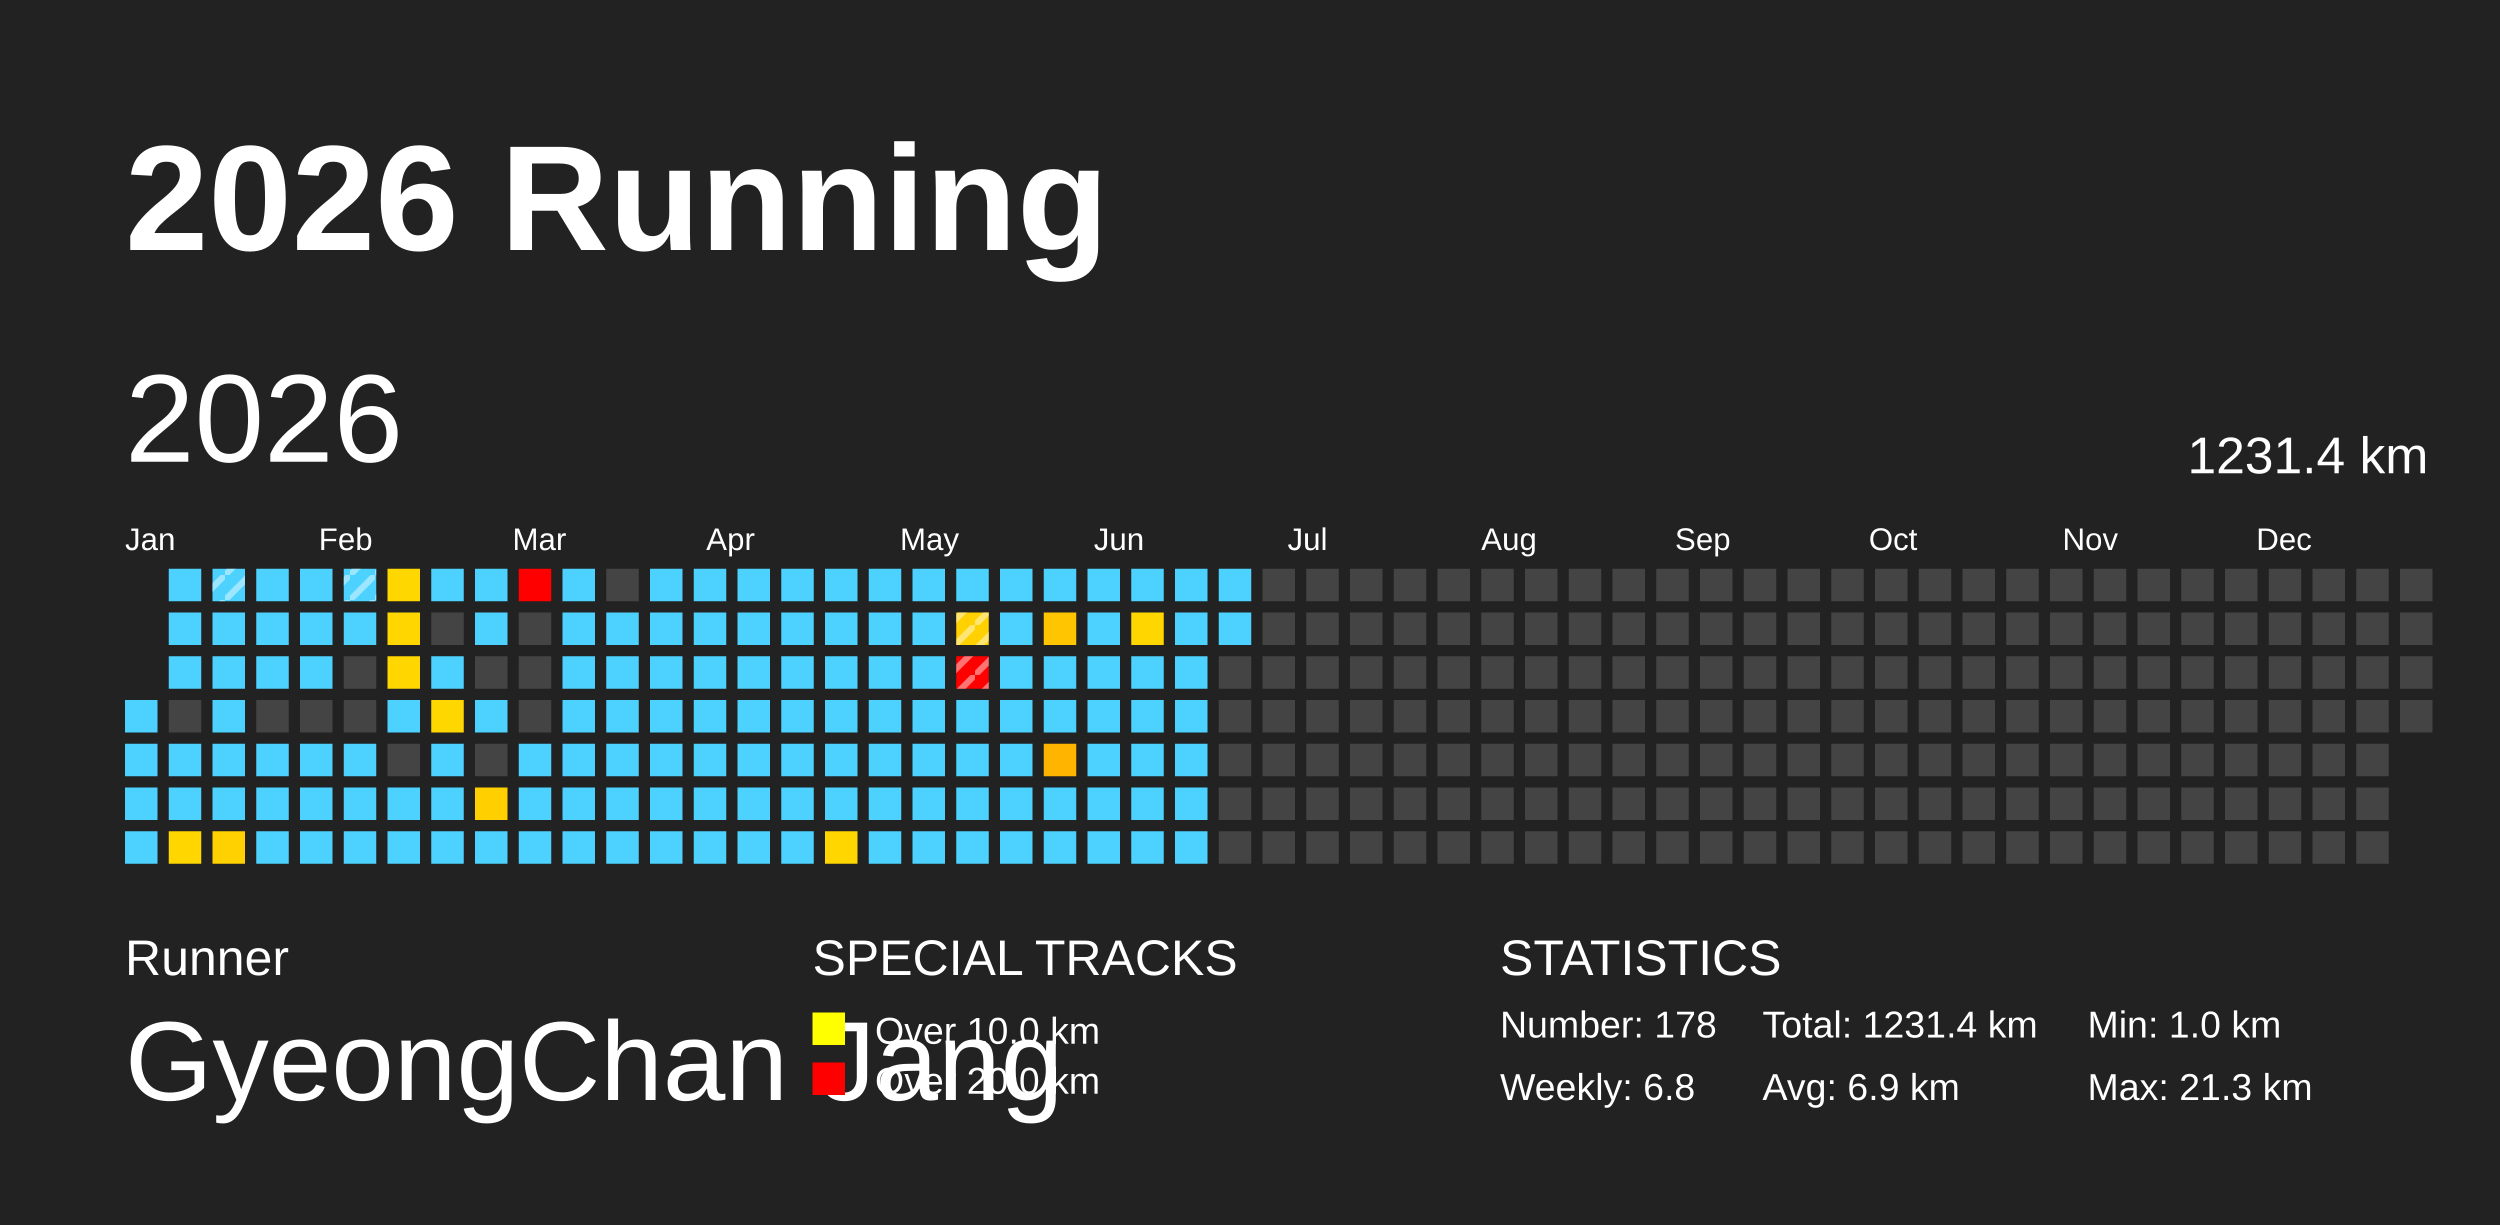
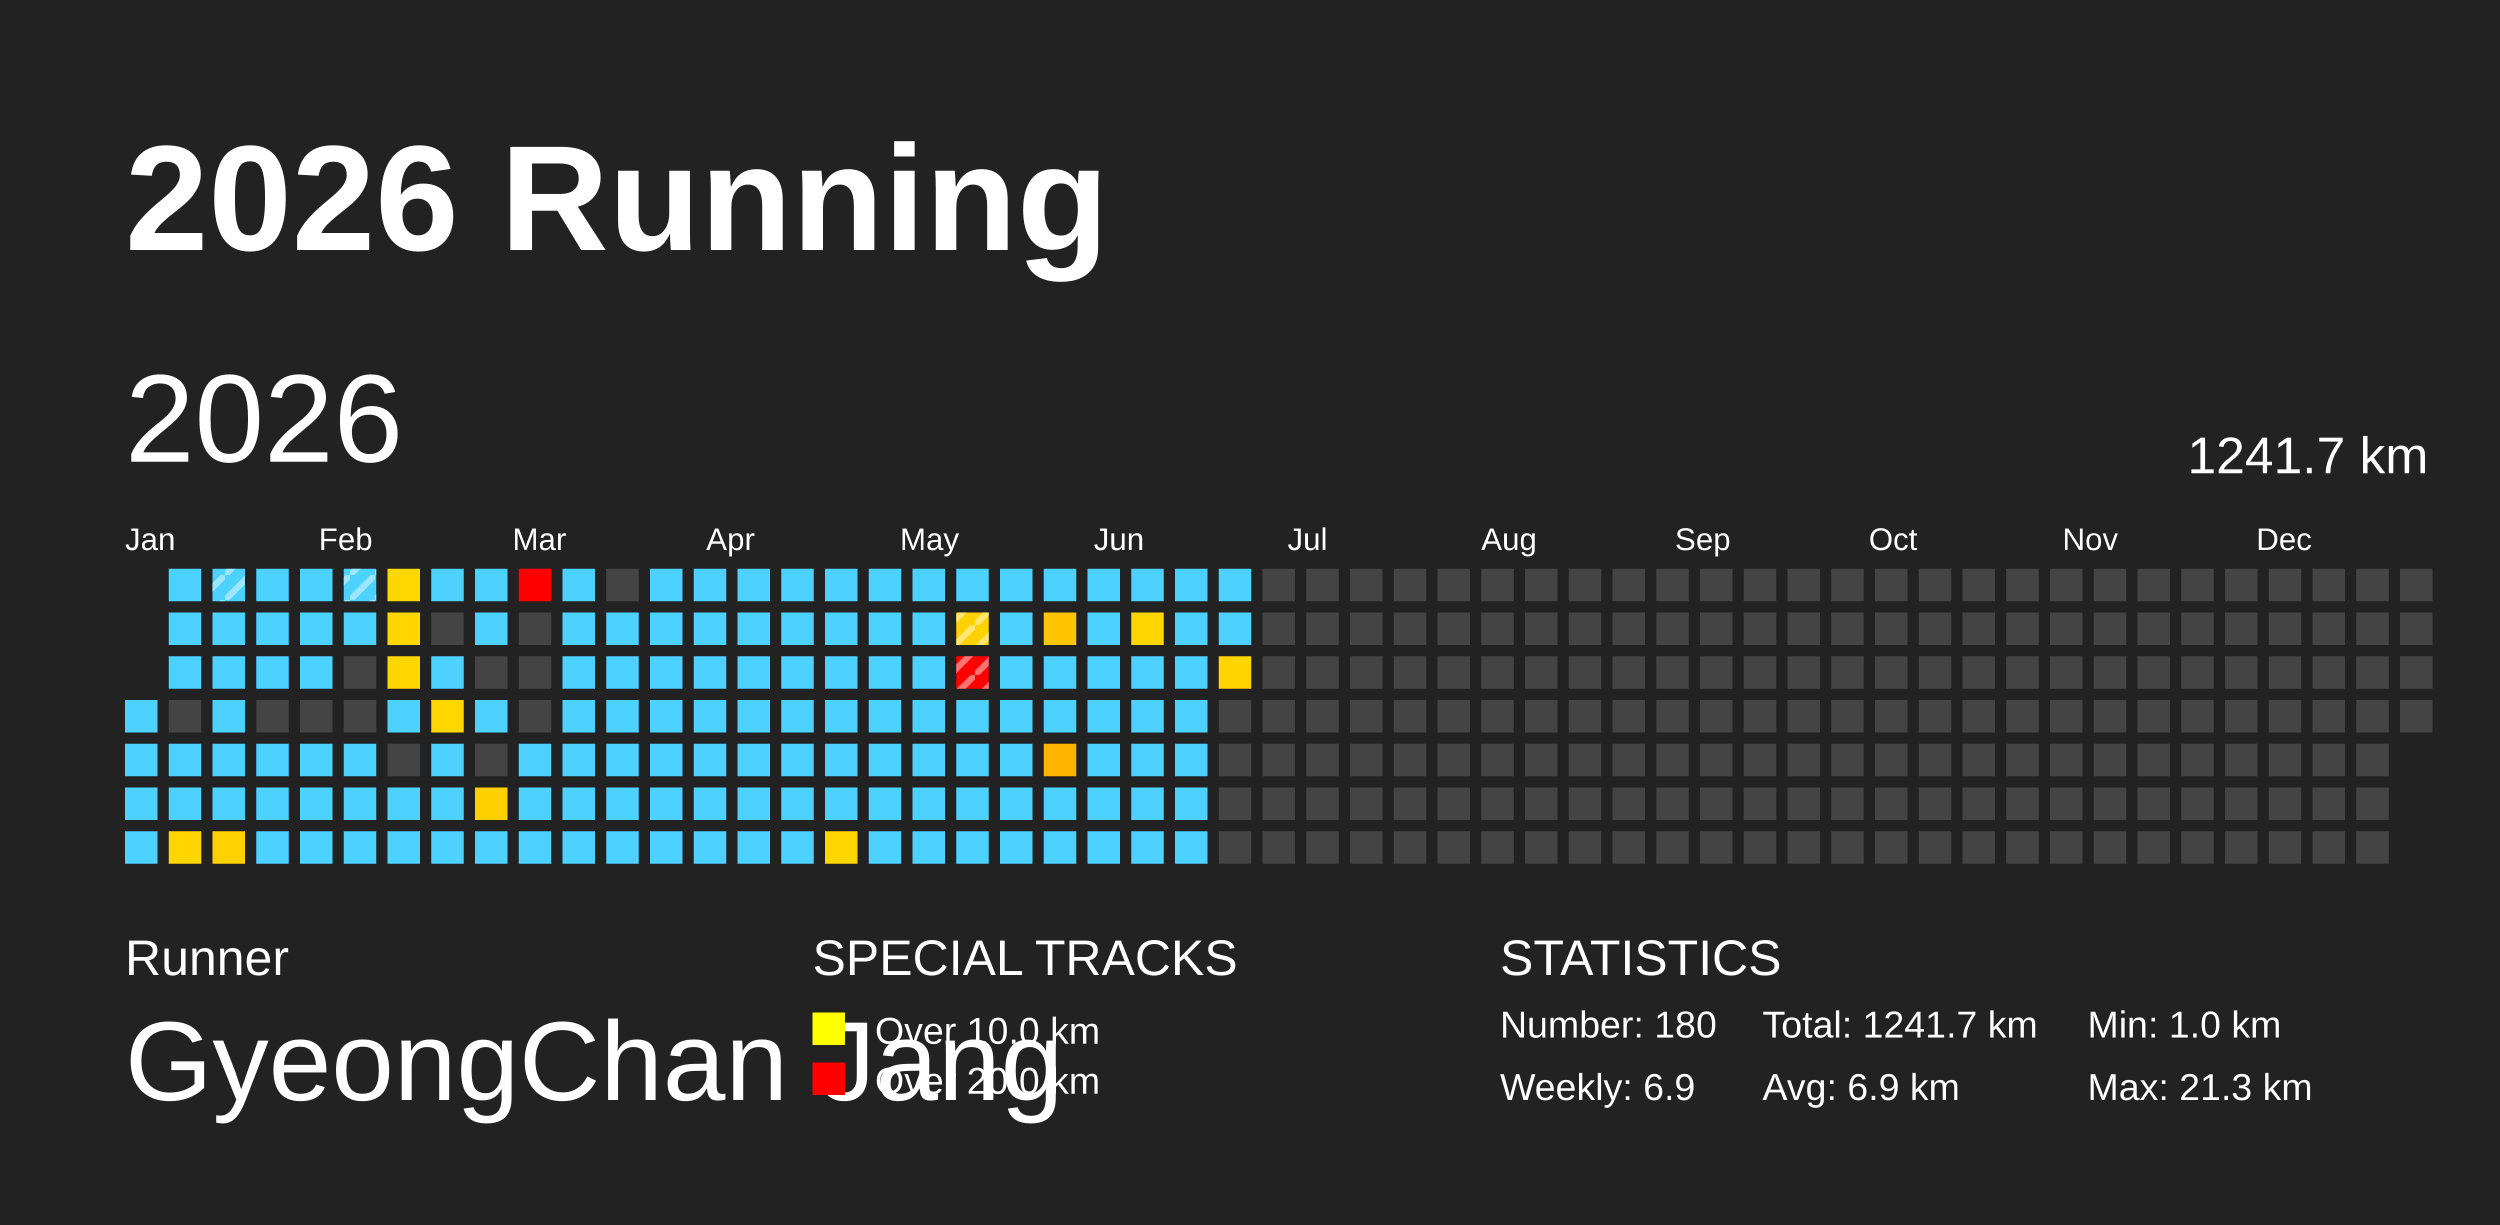
<svg xmlns="http://www.w3.org/2000/svg" baseProfile="full" height="98mm" version="1.1" viewBox="0,0,200,98" width="200mm">
  <defs>
    <pattern height="2" id="indoor-stripe" patternUnits="userSpaceOnUse" width="2">
      <line stroke="white" stroke-opacity="0.45" stroke-width="0.5" x1="0" x2="2" y1="2" y2="0" />
    </pattern>
  </defs>
  <rect fill="#222222" height="98" width="200" x="0" y="0" />
  <text fill="#FFFFFF" style="font-size:12px; font-family:Arial; font-weight:bold;" x="10" y="20">2026 Running</text>
  <text fill="#FFFFFF" style="font-size:4px; font-family:Arial" x="10" y="78">Runner</text>
  <text fill="#FFFFFF" style="font-size:9px; font-family:Arial" x="10" y="88">GyeongChan Jang</text>
  <text fill="#FFFFFF" style="font-size:4px; font-family:Arial" x="65" y="78">SPECIAL TRACKS</text>
  <rect fill="yellow" height="2.6" width="2.6" x="65" y="81" />
  <text fill="#FFFFFF" style="font-size:3px; font-family:Arial" x="70" y="83.5">Over 10.0 km</text>
  <rect fill="red" height="2.6" width="2.6" x="65" y="85" />
  <text fill="#FFFFFF" style="font-size:3px; font-family:Arial" x="70" y="87.5">Over 20.0 km</text>
  <text fill="#FFFFFF" style="font-size:4px; font-family:Arial" x="120" y="78">STATISTICS</text>
-   <text fill="#FFFFFF" style="font-size:3px; font-family:Arial" x="120" y="83">Number: 178</text>
-   <text fill="#FFFFFF" style="font-size:3px; font-family:Arial" x="120" y="88">Weekly: 6.8</text>
-   <text fill="#FFFFFF" style="font-size:3px; font-family:Arial" x="141" y="83">Total: 1231.4 km</text>
+   <text fill="#FFFFFF" style="font-size:3px; font-family:Arial" x="120" y="83">Number: 180</text>
+   <text fill="#FFFFFF" style="font-size:3px; font-family:Arial" x="120" y="88">Weekly: 6.9</text>
+   <text fill="#FFFFFF" style="font-size:3px; font-family:Arial" x="141" y="83">Total: 1241.7 km</text>
  <text fill="#FFFFFF" style="font-size:3px; font-family:Arial" x="141" y="88">Avg: 6.9 km</text>
  <text fill="#FFFFFF" style="font-size:3px; font-family:Arial" x="167" y="83">Min: 1.0 km</text>
  <text fill="#FFFFFF" style="font-size:3px; font-family:Arial" x="167" y="88">Max: 21.3 km</text>
  <text dominant-baseline="hanging" fill="#FFFFFF" style="font-size:10.0px; font-family:Arial;" x="10" y="30">2026</text>
-   <text dominant-baseline="hanging" fill="#FFFFFF" style="font-size:4.125px; font-family:Arial;" x="175" y="35">1231.4 km</text>
+   <text dominant-baseline="hanging" fill="#FFFFFF" style="font-size:4.125px; font-family:Arial;" x="175" y="35">1241.7 km</text>
  <text fill="#FFFFFF" style="font-size:2.5px; font-family:Arial" x="10.0" y="44">Jan</text>
  <text fill="#FFFFFF" style="font-size:2.5px; font-family:Arial" x="25.5" y="44">Feb</text>
  <text fill="#FFFFFF" style="font-size:2.5px; font-family:Arial" x="41.0" y="44">Mar</text>
  <text fill="#FFFFFF" style="font-size:2.5px; font-family:Arial" x="56.5" y="44">Apr</text>
  <text fill="#FFFFFF" style="font-size:2.5px; font-family:Arial" x="72.0" y="44">May</text>
  <text fill="#FFFFFF" style="font-size:2.5px; font-family:Arial" x="87.5" y="44">Jun</text>
  <text fill="#FFFFFF" style="font-size:2.5px; font-family:Arial" x="103.0" y="44">Jul</text>
  <text fill="#FFFFFF" style="font-size:2.5px; font-family:Arial" x="118.5" y="44">Aug</text>
  <text fill="#FFFFFF" style="font-size:2.5px; font-family:Arial" x="134.0" y="44">Sep</text>
  <text fill="#FFFFFF" style="font-size:2.5px; font-family:Arial" x="149.5" y="44">Oct</text>
  <text fill="#FFFFFF" style="font-size:2.5px; font-family:Arial" x="165.0" y="44">Nov</text>
  <text fill="#FFFFFF" style="font-size:2.5px; font-family:Arial" x="180.5" y="44">Dec</text>
  <rect fill="#4dd2ff" height="2.6" width="2.6" x="10.0" y="56.0" />
  <rect fill="#4dd2ff" height="2.6" width="2.6" x="10.0" y="59.5" />
  <rect fill="#4dd2ff" height="2.6" width="2.6" x="10.0" y="63.0" />
  <rect fill="#4dd2ff" height="2.6" width="2.6" x="10.0" y="66.5" />
  <rect fill="#4dd2ff" height="2.6" width="2.6" x="13.5" y="45.5" />
  <rect fill="#4dd2ff" height="2.6" width="2.6" x="13.5" y="49.0" />
  <rect fill="#4dd2ff" height="2.6" width="2.6" x="13.5" y="52.5" />
  <rect fill="#444444" height="2.6" width="2.6" x="13.5" y="56.0" />
  <rect fill="#4dd2ff" height="2.6" width="2.6" x="13.5" y="59.5" />
  <rect fill="#4dd2ff" height="2.6" width="2.6" x="13.5" y="63.0" />
  <rect fill="#ffd600" height="2.6" width="2.6" x="13.5" y="66.5" />
  <rect fill="#4dd2ff" height="2.6" width="2.6" x="17.0" y="45.5" />
  <rect fill="url(#indoor-stripe)" height="2.6" style="pointer-events: none;" width="2.6" x="17.0" y="45.5" />
  <rect fill="#4dd2ff" height="2.6" width="2.6" x="17.0" y="49.0" />
  <rect fill="#4dd2ff" height="2.6" width="2.6" x="17.0" y="52.5" />
  <rect fill="#4dd2ff" height="2.6" width="2.6" x="17.0" y="56.0" />
  <rect fill="#4dd2ff" height="2.6" width="2.6" x="17.0" y="59.5" />
  <rect fill="#4dd2ff" height="2.6" width="2.6" x="17.0" y="63.0" />
  <rect fill="#ffd100" height="2.6" width="2.6" x="17.0" y="66.5" />
  <rect fill="#4dd2ff" height="2.6" width="2.6" x="20.5" y="45.5" />
  <rect fill="#4dd2ff" height="2.6" width="2.6" x="20.5" y="49.0" />
  <rect fill="#4dd2ff" height="2.6" width="2.6" x="20.5" y="52.5" />
  <rect fill="#444444" height="2.6" width="2.6" x="20.5" y="56.0" />
  <rect fill="#4dd2ff" height="2.6" width="2.6" x="20.5" y="59.5" />
  <rect fill="#4dd2ff" height="2.6" width="2.6" x="20.5" y="63.0" />
  <rect fill="#4dd2ff" height="2.6" width="2.6" x="20.5" y="66.5" />
  <rect fill="#4dd2ff" height="2.6" width="2.6" x="24.0" y="45.5" />
  <rect fill="#4dd2ff" height="2.6" width="2.6" x="24.0" y="49.0" />
  <rect fill="#4dd2ff" height="2.6" width="2.6" x="24.0" y="52.5" />
  <rect fill="#444444" height="2.6" width="2.6" x="24.0" y="56.0" />
  <rect fill="#4dd2ff" height="2.6" width="2.6" x="24.0" y="59.5" />
  <rect fill="#4dd2ff" height="2.6" width="2.6" x="24.0" y="63.0" />
  <rect fill="#4dd2ff" height="2.6" width="2.6" x="24.0" y="66.5" />
  <rect fill="#4dd2ff" height="2.6" width="2.6" x="27.5" y="45.5" />
  <rect fill="url(#indoor-stripe)" height="2.6" style="pointer-events: none;" width="2.6" x="27.5" y="45.5" />
  <rect fill="#4dd2ff" height="2.6" width="2.6" x="27.5" y="49.0" />
  <rect fill="#444444" height="2.6" width="2.6" x="27.5" y="52.5" />
  <rect fill="#444444" height="2.6" width="2.6" x="27.5" y="56.0" />
  <rect fill="#4dd2ff" height="2.6" width="2.6" x="27.5" y="59.5" />
  <rect fill="#4dd2ff" height="2.6" width="2.6" x="27.5" y="63.0" />
  <rect fill="#4dd2ff" height="2.6" width="2.6" x="27.5" y="66.5" />
  <rect fill="#ffd700" height="2.6" width="2.6" x="31.0" y="45.5" />
  <rect fill="#ffd600" height="2.6" width="2.6" x="31.0" y="49.0" />
  <rect fill="#ffd600" height="2.6" width="2.6" x="31.0" y="52.5" />
  <rect fill="#4dd2ff" height="2.6" width="2.6" x="31.0" y="56.0" />
  <rect fill="#444444" height="2.6" width="2.6" x="31.0" y="59.5" />
  <rect fill="#4dd2ff" height="2.6" width="2.6" x="31.0" y="63.0" />
  <rect fill="#4dd2ff" height="2.6" width="2.6" x="31.0" y="66.5" />
  <rect fill="#4dd2ff" height="2.6" width="2.6" x="34.5" y="45.5" />
  <rect fill="#444444" height="2.6" width="2.6" x="34.5" y="49.0" />
  <rect fill="#4dd2ff" height="2.6" width="2.6" x="34.5" y="52.5" />
  <rect fill="#ffd700" height="2.6" width="2.6" x="34.5" y="56.0" />
  <rect fill="#4dd2ff" height="2.6" width="2.6" x="34.5" y="59.5" />
  <rect fill="#4dd2ff" height="2.6" width="2.6" x="34.5" y="63.0" />
  <rect fill="#4dd2ff" height="2.6" width="2.6" x="34.5" y="66.5" />
  <rect fill="#4dd2ff" height="2.6" width="2.6" x="38.0" y="45.5" />
  <rect fill="#4dd2ff" height="2.6" width="2.6" x="38.0" y="49.0" />
  <rect fill="#444444" height="2.6" width="2.6" x="38.0" y="52.5" />
  <rect fill="#4dd2ff" height="2.6" width="2.6" x="38.0" y="56.0" />
  <rect fill="#444444" height="2.6" width="2.6" x="38.0" y="59.5" />
  <rect fill="#ffcf00" height="2.6" width="2.6" x="38.0" y="63.0" />
  <rect fill="#4dd2ff" height="2.6" width="2.6" x="38.0" y="66.5" />
  <rect fill="red" height="2.6" width="2.6" x="41.5" y="45.5" />
  <rect fill="#444444" height="2.6" width="2.6" x="41.5" y="49.0" />
  <rect fill="#444444" height="2.6" width="2.6" x="41.5" y="52.5" />
  <rect fill="#444444" height="2.6" width="2.6" x="41.5" y="56.0" />
  <rect fill="#4dd2ff" height="2.6" width="2.6" x="41.5" y="59.5" />
  <rect fill="#4dd2ff" height="2.6" width="2.6" x="41.5" y="63.0" />
  <rect fill="#4dd2ff" height="2.6" width="2.6" x="41.5" y="66.5" />
  <rect fill="#4dd2ff" height="2.6" width="2.6" x="45.0" y="45.5" />
  <rect fill="#4dd2ff" height="2.6" width="2.6" x="45.0" y="49.0" />
  <rect fill="#4dd2ff" height="2.6" width="2.6" x="45.0" y="52.5" />
  <rect fill="#4dd2ff" height="2.6" width="2.6" x="45.0" y="56.0" />
  <rect fill="#4dd2ff" height="2.6" width="2.6" x="45.0" y="59.5" />
  <rect fill="#4dd2ff" height="2.6" width="2.6" x="45.0" y="63.0" />
  <rect fill="#4dd2ff" height="2.6" width="2.6" x="45.0" y="66.5" />
  <rect fill="#444444" height="2.6" width="2.6" x="48.5" y="45.5" />
  <rect fill="#4dd2ff" height="2.6" width="2.6" x="48.5" y="49.0" />
  <rect fill="#4dd2ff" height="2.6" width="2.6" x="48.5" y="52.5" />
  <rect fill="#4dd2ff" height="2.6" width="2.6" x="48.5" y="56.0" />
  <rect fill="#4dd2ff" height="2.6" width="2.6" x="48.5" y="59.5" />
  <rect fill="#4dd2ff" height="2.6" width="2.6" x="48.5" y="63.0" />
  <rect fill="#4dd2ff" height="2.6" width="2.6" x="48.5" y="66.5" />
  <rect fill="#4dd2ff" height="2.6" width="2.6" x="52.0" y="45.5" />
  <rect fill="#4dd2ff" height="2.6" width="2.6" x="52.0" y="49.0" />
  <rect fill="#4dd2ff" height="2.6" width="2.6" x="52.0" y="52.5" />
  <rect fill="#4dd2ff" height="2.6" width="2.6" x="52.0" y="56.0" />
  <rect fill="#4dd2ff" height="2.6" width="2.6" x="52.0" y="59.5" />
  <rect fill="#4dd2ff" height="2.6" width="2.6" x="52.0" y="63.0" />
  <rect fill="#4dd2ff" height="2.6" width="2.6" x="52.0" y="66.5" />
  <rect fill="#4dd2ff" height="2.6" width="2.6" x="55.5" y="45.5" />
  <rect fill="#4dd2ff" height="2.6" width="2.6" x="55.5" y="49.0" />
  <rect fill="#4dd2ff" height="2.6" width="2.6" x="55.5" y="52.5" />
  <rect fill="#4dd2ff" height="2.6" width="2.6" x="55.5" y="56.0" />
  <rect fill="#4dd2ff" height="2.6" width="2.6" x="55.5" y="59.5" />
  <rect fill="#4dd2ff" height="2.6" width="2.6" x="55.5" y="63.0" />
  <rect fill="#4dd2ff" height="2.6" width="2.6" x="55.5" y="66.5" />
  <rect fill="#4dd2ff" height="2.6" width="2.6" x="59.0" y="45.5" />
  <rect fill="#4dd2ff" height="2.6" width="2.6" x="59.0" y="49.0" />
  <rect fill="#4dd2ff" height="2.6" width="2.6" x="59.0" y="52.5" />
  <rect fill="#4dd2ff" height="2.6" width="2.6" x="59.0" y="56.0" />
  <rect fill="#4dd2ff" height="2.6" width="2.6" x="59.0" y="59.5" />
  <rect fill="#4dd2ff" height="2.6" width="2.6" x="59.0" y="63.0" />
  <rect fill="#4dd2ff" height="2.6" width="2.6" x="59.0" y="66.5" />
  <rect fill="#4dd2ff" height="2.6" width="2.6" x="62.5" y="45.5" />
  <rect fill="#4dd2ff" height="2.6" width="2.6" x="62.5" y="49.0" />
  <rect fill="#4dd2ff" height="2.6" width="2.6" x="62.5" y="52.5" />
  <rect fill="#4dd2ff" height="2.6" width="2.6" x="62.5" y="56.0" />
  <rect fill="#4dd2ff" height="2.6" width="2.6" x="62.5" y="59.5" />
  <rect fill="#4dd2ff" height="2.6" width="2.6" x="62.5" y="63.0" />
  <rect fill="#4dd2ff" height="2.6" width="2.6" x="62.5" y="66.5" />
  <rect fill="#4dd2ff" height="2.6" width="2.6" x="66.0" y="45.5" />
  <rect fill="#4dd2ff" height="2.6" width="2.6" x="66.0" y="49.0" />
  <rect fill="#4dd2ff" height="2.6" width="2.6" x="66.0" y="52.5" />
  <rect fill="#4dd2ff" height="2.6" width="2.6" x="66.0" y="56.0" />
  <rect fill="#4dd2ff" height="2.6" width="2.6" x="66.0" y="59.5" />
  <rect fill="#4dd2ff" height="2.6" width="2.6" x="66.0" y="63.0" />
  <rect fill="#ffd600" height="2.6" width="2.6" x="66.0" y="66.5" />
  <rect fill="#4dd2ff" height="2.6" width="2.6" x="69.5" y="45.5" />
  <rect fill="#4dd2ff" height="2.6" width="2.6" x="69.5" y="49.0" />
  <rect fill="#4dd2ff" height="2.6" width="2.6" x="69.5" y="52.5" />
  <rect fill="#4dd2ff" height="2.6" width="2.6" x="69.5" y="56.0" />
  <rect fill="#4dd2ff" height="2.6" width="2.6" x="69.5" y="59.5" />
  <rect fill="#4dd2ff" height="2.6" width="2.6" x="69.5" y="63.0" />
  <rect fill="#4dd2ff" height="2.6" width="2.6" x="69.5" y="66.5" />
  <rect fill="#4dd2ff" height="2.6" width="2.6" x="73.0" y="45.5" />
  <rect fill="#4dd2ff" height="2.6" width="2.6" x="73.0" y="49.0" />
  <rect fill="#4dd2ff" height="2.6" width="2.6" x="73.0" y="52.5" />
  <rect fill="#4dd2ff" height="2.6" width="2.6" x="73.0" y="56.0" />
  <rect fill="#4dd2ff" height="2.6" width="2.6" x="73.0" y="59.5" />
  <rect fill="#4dd2ff" height="2.6" width="2.6" x="73.0" y="63.0" />
  <rect fill="#4dd2ff" height="2.6" width="2.6" x="73.0" y="66.5" />
  <rect fill="#4dd2ff" height="2.6" width="2.6" x="76.5" y="45.5" />
  <rect fill="#ffd100" height="2.6" width="2.6" x="76.5" y="49.0" />
  <rect fill="url(#indoor-stripe)" height="2.6" style="pointer-events: none;" width="2.6" x="76.5" y="49.0" />
  <rect fill="red" height="2.6" width="2.6" x="76.5" y="52.5" />
  <rect fill="url(#indoor-stripe)" height="2.6" style="pointer-events: none;" width="2.6" x="76.5" y="52.5" />
  <rect fill="#4dd2ff" height="2.6" width="2.6" x="76.5" y="56.0" />
  <rect fill="#4dd2ff" height="2.6" width="2.6" x="76.5" y="59.5" />
  <rect fill="#4dd2ff" height="2.6" width="2.6" x="76.5" y="63.0" />
  <rect fill="#4dd2ff" height="2.6" width="2.6" x="76.5" y="66.5" />
  <rect fill="#4dd2ff" height="2.6" width="2.6" x="80.0" y="45.5" />
  <rect fill="#4dd2ff" height="2.6" width="2.6" x="80.0" y="49.0" />
  <rect fill="#4dd2ff" height="2.6" width="2.6" x="80.0" y="52.5" />
  <rect fill="#4dd2ff" height="2.6" width="2.6" x="80.0" y="56.0" />
  <rect fill="#4dd2ff" height="2.6" width="2.6" x="80.0" y="59.5" />
  <rect fill="#4dd2ff" height="2.6" width="2.6" x="80.0" y="63.0" />
  <rect fill="#4dd2ff" height="2.6" width="2.6" x="80.0" y="66.5" />
  <rect fill="#4dd2ff" height="2.6" width="2.6" x="83.5" y="45.5" />
  <rect fill="#ffc500" height="2.6" width="2.6" x="83.5" y="49.0" />
  <rect fill="#4dd2ff" height="2.6" width="2.6" x="83.5" y="52.5" />
  <rect fill="#4dd2ff" height="2.6" width="2.6" x="83.5" y="56.0" />
  <rect fill="#ffb500" height="2.6" width="2.6" x="83.5" y="59.5" />
  <rect fill="#4dd2ff" height="2.6" width="2.6" x="83.5" y="63.0" />
  <rect fill="#4dd2ff" height="2.6" width="2.6" x="83.5" y="66.5" />
  <rect fill="#4dd2ff" height="2.6" width="2.6" x="87.0" y="45.5" />
  <rect fill="#4dd2ff" height="2.6" width="2.6" x="87.0" y="49.0" />
  <rect fill="#4dd2ff" height="2.6" width="2.6" x="87.0" y="52.5" />
  <rect fill="#4dd2ff" height="2.6" width="2.6" x="87.0" y="56.0" />
  <rect fill="#4dd2ff" height="2.6" width="2.6" x="87.0" y="59.5" />
  <rect fill="#4dd2ff" height="2.6" width="2.6" x="87.0" y="63.0" />
  <rect fill="#4dd2ff" height="2.6" width="2.6" x="87.0" y="66.5" />
  <rect fill="#4dd2ff" height="2.6" width="2.6" x="90.5" y="45.5" />
  <rect fill="#ffd600" height="2.6" width="2.6" x="90.5" y="49.0" />
  <rect fill="#4dd2ff" height="2.6" width="2.6" x="90.5" y="52.5" />
  <rect fill="#4dd2ff" height="2.6" width="2.6" x="90.5" y="56.0" />
  <rect fill="#4dd2ff" height="2.6" width="2.6" x="90.5" y="59.5" />
  <rect fill="#4dd2ff" height="2.6" width="2.6" x="90.5" y="63.0" />
  <rect fill="#4dd2ff" height="2.6" width="2.6" x="90.5" y="66.5" />
  <rect fill="#4dd2ff" height="2.6" width="2.6" x="94.0" y="45.5" />
  <rect fill="#4dd2ff" height="2.6" width="2.6" x="94.0" y="49.0" />
  <rect fill="#4dd2ff" height="2.6" width="2.6" x="94.0" y="52.5" />
  <rect fill="#4dd2ff" height="2.6" width="2.6" x="94.0" y="56.0" />
  <rect fill="#4dd2ff" height="2.6" width="2.6" x="94.0" y="59.5" />
  <rect fill="#4dd2ff" height="2.6" width="2.6" x="94.0" y="63.0" />
  <rect fill="#4dd2ff" height="2.6" width="2.6" x="94.0" y="66.5" />
  <rect fill="#4dd2ff" height="2.6" width="2.6" x="97.5" y="45.5" />
  <rect fill="#4dd2ff" height="2.6" width="2.6" x="97.5" y="49.0" />
-   <rect fill="#444444" height="2.6" width="2.6" x="97.5" y="52.5" />
+   <rect fill="#ffd500" height="2.6" width="2.6" x="97.5" y="52.5" />
  <rect fill="#444444" height="2.6" width="2.6" x="97.5" y="56.0" />
  <rect fill="#444444" height="2.6" width="2.6" x="97.5" y="59.5" />
  <rect fill="#444444" height="2.6" width="2.6" x="97.5" y="63.0" />
  <rect fill="#444444" height="2.6" width="2.6" x="97.5" y="66.5" />
  <rect fill="#444444" height="2.6" width="2.6" x="101.0" y="45.5" />
  <rect fill="#444444" height="2.6" width="2.6" x="101.0" y="49.0" />
  <rect fill="#444444" height="2.6" width="2.6" x="101.0" y="52.5" />
  <rect fill="#444444" height="2.6" width="2.6" x="101.0" y="56.0" />
  <rect fill="#444444" height="2.6" width="2.6" x="101.0" y="59.5" />
  <rect fill="#444444" height="2.6" width="2.6" x="101.0" y="63.0" />
  <rect fill="#444444" height="2.6" width="2.6" x="101.0" y="66.5" />
  <rect fill="#444444" height="2.6" width="2.6" x="104.5" y="45.5" />
  <rect fill="#444444" height="2.6" width="2.6" x="104.5" y="49.0" />
  <rect fill="#444444" height="2.6" width="2.6" x="104.5" y="52.5" />
  <rect fill="#444444" height="2.6" width="2.6" x="104.5" y="56.0" />
  <rect fill="#444444" height="2.6" width="2.6" x="104.5" y="59.5" />
  <rect fill="#444444" height="2.6" width="2.6" x="104.5" y="63.0" />
  <rect fill="#444444" height="2.6" width="2.6" x="104.5" y="66.5" />
  <rect fill="#444444" height="2.6" width="2.6" x="108.0" y="45.5" />
  <rect fill="#444444" height="2.6" width="2.6" x="108.0" y="49.0" />
  <rect fill="#444444" height="2.6" width="2.6" x="108.0" y="52.5" />
  <rect fill="#444444" height="2.6" width="2.6" x="108.0" y="56.0" />
  <rect fill="#444444" height="2.6" width="2.6" x="108.0" y="59.5" />
  <rect fill="#444444" height="2.6" width="2.6" x="108.0" y="63.0" />
  <rect fill="#444444" height="2.6" width="2.6" x="108.0" y="66.5" />
  <rect fill="#444444" height="2.6" width="2.6" x="111.5" y="45.5" />
  <rect fill="#444444" height="2.6" width="2.6" x="111.5" y="49.0" />
  <rect fill="#444444" height="2.6" width="2.6" x="111.5" y="52.5" />
  <rect fill="#444444" height="2.6" width="2.6" x="111.5" y="56.0" />
  <rect fill="#444444" height="2.6" width="2.6" x="111.5" y="59.5" />
  <rect fill="#444444" height="2.6" width="2.6" x="111.5" y="63.0" />
  <rect fill="#444444" height="2.6" width="2.6" x="111.5" y="66.5" />
  <rect fill="#444444" height="2.6" width="2.6" x="115.0" y="45.5" />
  <rect fill="#444444" height="2.6" width="2.6" x="115.0" y="49.0" />
  <rect fill="#444444" height="2.6" width="2.6" x="115.0" y="52.5" />
  <rect fill="#444444" height="2.6" width="2.6" x="115.0" y="56.0" />
  <rect fill="#444444" height="2.6" width="2.6" x="115.0" y="59.5" />
  <rect fill="#444444" height="2.6" width="2.6" x="115.0" y="63.0" />
  <rect fill="#444444" height="2.6" width="2.6" x="115.0" y="66.5" />
  <rect fill="#444444" height="2.6" width="2.6" x="118.5" y="45.5" />
  <rect fill="#444444" height="2.6" width="2.6" x="118.5" y="49.0" />
  <rect fill="#444444" height="2.6" width="2.6" x="118.5" y="52.5" />
  <rect fill="#444444" height="2.6" width="2.6" x="118.5" y="56.0" />
  <rect fill="#444444" height="2.6" width="2.6" x="118.5" y="59.5" />
  <rect fill="#444444" height="2.6" width="2.6" x="118.5" y="63.0" />
  <rect fill="#444444" height="2.6" width="2.6" x="118.5" y="66.5" />
  <rect fill="#444444" height="2.6" width="2.6" x="122.0" y="45.5" />
  <rect fill="#444444" height="2.6" width="2.6" x="122.0" y="49.0" />
  <rect fill="#444444" height="2.6" width="2.6" x="122.0" y="52.5" />
  <rect fill="#444444" height="2.6" width="2.6" x="122.0" y="56.0" />
  <rect fill="#444444" height="2.6" width="2.6" x="122.0" y="59.5" />
  <rect fill="#444444" height="2.6" width="2.6" x="122.0" y="63.0" />
  <rect fill="#444444" height="2.6" width="2.6" x="122.0" y="66.5" />
  <rect fill="#444444" height="2.6" width="2.6" x="125.5" y="45.5" />
  <rect fill="#444444" height="2.6" width="2.6" x="125.5" y="49.0" />
  <rect fill="#444444" height="2.6" width="2.6" x="125.5" y="52.5" />
  <rect fill="#444444" height="2.6" width="2.6" x="125.5" y="56.0" />
  <rect fill="#444444" height="2.6" width="2.6" x="125.5" y="59.5" />
  <rect fill="#444444" height="2.6" width="2.6" x="125.5" y="63.0" />
  <rect fill="#444444" height="2.6" width="2.6" x="125.5" y="66.5" />
  <rect fill="#444444" height="2.6" width="2.6" x="129.0" y="45.5" />
  <rect fill="#444444" height="2.6" width="2.6" x="129.0" y="49.0" />
  <rect fill="#444444" height="2.6" width="2.6" x="129.0" y="52.5" />
  <rect fill="#444444" height="2.6" width="2.6" x="129.0" y="56.0" />
  <rect fill="#444444" height="2.6" width="2.6" x="129.0" y="59.5" />
  <rect fill="#444444" height="2.6" width="2.6" x="129.0" y="63.0" />
  <rect fill="#444444" height="2.6" width="2.6" x="129.0" y="66.5" />
  <rect fill="#444444" height="2.6" width="2.6" x="132.5" y="45.5" />
  <rect fill="#444444" height="2.6" width="2.6" x="132.5" y="49.0" />
  <rect fill="#444444" height="2.6" width="2.6" x="132.5" y="52.5" />
  <rect fill="#444444" height="2.6" width="2.6" x="132.5" y="56.0" />
  <rect fill="#444444" height="2.6" width="2.6" x="132.5" y="59.5" />
  <rect fill="#444444" height="2.6" width="2.6" x="132.5" y="63.0" />
  <rect fill="#444444" height="2.6" width="2.6" x="132.5" y="66.5" />
  <rect fill="#444444" height="2.6" width="2.6" x="136.0" y="45.5" />
  <rect fill="#444444" height="2.6" width="2.6" x="136.0" y="49.0" />
  <rect fill="#444444" height="2.6" width="2.6" x="136.0" y="52.5" />
  <rect fill="#444444" height="2.6" width="2.6" x="136.0" y="56.0" />
  <rect fill="#444444" height="2.6" width="2.6" x="136.0" y="59.5" />
  <rect fill="#444444" height="2.6" width="2.6" x="136.0" y="63.0" />
  <rect fill="#444444" height="2.6" width="2.6" x="136.0" y="66.5" />
  <rect fill="#444444" height="2.6" width="2.6" x="139.5" y="45.5" />
  <rect fill="#444444" height="2.6" width="2.6" x="139.5" y="49.0" />
  <rect fill="#444444" height="2.6" width="2.6" x="139.5" y="52.5" />
  <rect fill="#444444" height="2.6" width="2.6" x="139.5" y="56.0" />
  <rect fill="#444444" height="2.6" width="2.6" x="139.5" y="59.5" />
  <rect fill="#444444" height="2.6" width="2.6" x="139.5" y="63.0" />
  <rect fill="#444444" height="2.6" width="2.6" x="139.5" y="66.5" />
  <rect fill="#444444" height="2.6" width="2.6" x="143.0" y="45.5" />
  <rect fill="#444444" height="2.6" width="2.6" x="143.0" y="49.0" />
  <rect fill="#444444" height="2.6" width="2.6" x="143.0" y="52.5" />
  <rect fill="#444444" height="2.6" width="2.6" x="143.0" y="56.0" />
  <rect fill="#444444" height="2.6" width="2.6" x="143.0" y="59.5" />
  <rect fill="#444444" height="2.6" width="2.6" x="143.0" y="63.0" />
  <rect fill="#444444" height="2.6" width="2.6" x="143.0" y="66.5" />
  <rect fill="#444444" height="2.6" width="2.6" x="146.5" y="45.5" />
  <rect fill="#444444" height="2.6" width="2.6" x="146.5" y="49.0" />
  <rect fill="#444444" height="2.6" width="2.6" x="146.5" y="52.5" />
  <rect fill="#444444" height="2.6" width="2.6" x="146.5" y="56.0" />
  <rect fill="#444444" height="2.6" width="2.6" x="146.5" y="59.5" />
  <rect fill="#444444" height="2.6" width="2.6" x="146.5" y="63.0" />
  <rect fill="#444444" height="2.6" width="2.6" x="146.5" y="66.5" />
  <rect fill="#444444" height="2.6" width="2.6" x="150.0" y="45.5" />
  <rect fill="#444444" height="2.6" width="2.6" x="150.0" y="49.0" />
  <rect fill="#444444" height="2.6" width="2.6" x="150.0" y="52.5" />
  <rect fill="#444444" height="2.6" width="2.6" x="150.0" y="56.0" />
  <rect fill="#444444" height="2.6" width="2.6" x="150.0" y="59.5" />
  <rect fill="#444444" height="2.6" width="2.6" x="150.0" y="63.0" />
  <rect fill="#444444" height="2.6" width="2.6" x="150.0" y="66.5" />
  <rect fill="#444444" height="2.6" width="2.6" x="153.5" y="45.5" />
  <rect fill="#444444" height="2.6" width="2.6" x="153.5" y="49.0" />
  <rect fill="#444444" height="2.6" width="2.6" x="153.5" y="52.5" />
  <rect fill="#444444" height="2.6" width="2.6" x="153.5" y="56.0" />
  <rect fill="#444444" height="2.6" width="2.6" x="153.5" y="59.5" />
  <rect fill="#444444" height="2.6" width="2.6" x="153.5" y="63.0" />
  <rect fill="#444444" height="2.6" width="2.6" x="153.5" y="66.5" />
  <rect fill="#444444" height="2.6" width="2.6" x="157.0" y="45.5" />
  <rect fill="#444444" height="2.6" width="2.6" x="157.0" y="49.0" />
  <rect fill="#444444" height="2.6" width="2.6" x="157.0" y="52.5" />
  <rect fill="#444444" height="2.6" width="2.6" x="157.0" y="56.0" />
  <rect fill="#444444" height="2.6" width="2.6" x="157.0" y="59.5" />
  <rect fill="#444444" height="2.6" width="2.6" x="157.0" y="63.0" />
  <rect fill="#444444" height="2.6" width="2.6" x="157.0" y="66.5" />
  <rect fill="#444444" height="2.6" width="2.6" x="160.5" y="45.5" />
  <rect fill="#444444" height="2.6" width="2.6" x="160.5" y="49.0" />
  <rect fill="#444444" height="2.6" width="2.6" x="160.5" y="52.5" />
  <rect fill="#444444" height="2.6" width="2.6" x="160.5" y="56.0" />
  <rect fill="#444444" height="2.6" width="2.6" x="160.5" y="59.5" />
  <rect fill="#444444" height="2.6" width="2.6" x="160.5" y="63.0" />
  <rect fill="#444444" height="2.6" width="2.6" x="160.5" y="66.5" />
  <rect fill="#444444" height="2.6" width="2.6" x="164.0" y="45.5" />
  <rect fill="#444444" height="2.6" width="2.6" x="164.0" y="49.0" />
  <rect fill="#444444" height="2.6" width="2.6" x="164.0" y="52.5" />
  <rect fill="#444444" height="2.6" width="2.6" x="164.0" y="56.0" />
  <rect fill="#444444" height="2.6" width="2.6" x="164.0" y="59.5" />
  <rect fill="#444444" height="2.6" width="2.6" x="164.0" y="63.0" />
  <rect fill="#444444" height="2.6" width="2.6" x="164.0" y="66.5" />
  <rect fill="#444444" height="2.6" width="2.6" x="167.5" y="45.5" />
  <rect fill="#444444" height="2.6" width="2.6" x="167.5" y="49.0" />
  <rect fill="#444444" height="2.6" width="2.6" x="167.5" y="52.5" />
  <rect fill="#444444" height="2.6" width="2.6" x="167.5" y="56.0" />
  <rect fill="#444444" height="2.6" width="2.6" x="167.5" y="59.5" />
  <rect fill="#444444" height="2.6" width="2.6" x="167.5" y="63.0" />
  <rect fill="#444444" height="2.6" width="2.6" x="167.5" y="66.5" />
  <rect fill="#444444" height="2.6" width="2.6" x="171.0" y="45.5" />
  <rect fill="#444444" height="2.6" width="2.6" x="171.0" y="49.0" />
  <rect fill="#444444" height="2.6" width="2.6" x="171.0" y="52.5" />
  <rect fill="#444444" height="2.6" width="2.6" x="171.0" y="56.0" />
  <rect fill="#444444" height="2.6" width="2.6" x="171.0" y="59.5" />
  <rect fill="#444444" height="2.6" width="2.6" x="171.0" y="63.0" />
  <rect fill="#444444" height="2.6" width="2.6" x="171.0" y="66.5" />
  <rect fill="#444444" height="2.6" width="2.6" x="174.5" y="45.5" />
  <rect fill="#444444" height="2.6" width="2.6" x="174.5" y="49.0" />
  <rect fill="#444444" height="2.6" width="2.6" x="174.5" y="52.5" />
  <rect fill="#444444" height="2.6" width="2.6" x="174.5" y="56.0" />
  <rect fill="#444444" height="2.6" width="2.6" x="174.5" y="59.5" />
  <rect fill="#444444" height="2.6" width="2.6" x="174.5" y="63.0" />
  <rect fill="#444444" height="2.6" width="2.6" x="174.5" y="66.5" />
  <rect fill="#444444" height="2.6" width="2.6" x="178.0" y="45.5" />
  <rect fill="#444444" height="2.6" width="2.6" x="178.0" y="49.0" />
  <rect fill="#444444" height="2.6" width="2.6" x="178.0" y="52.5" />
  <rect fill="#444444" height="2.6" width="2.6" x="178.0" y="56.0" />
  <rect fill="#444444" height="2.6" width="2.6" x="178.0" y="59.5" />
  <rect fill="#444444" height="2.6" width="2.6" x="178.0" y="63.0" />
  <rect fill="#444444" height="2.6" width="2.6" x="178.0" y="66.5" />
  <rect fill="#444444" height="2.6" width="2.6" x="181.5" y="45.5" />
  <rect fill="#444444" height="2.6" width="2.6" x="181.5" y="49.0" />
  <rect fill="#444444" height="2.6" width="2.6" x="181.5" y="52.5" />
  <rect fill="#444444" height="2.6" width="2.6" x="181.5" y="56.0" />
  <rect fill="#444444" height="2.6" width="2.6" x="181.5" y="59.5" />
  <rect fill="#444444" height="2.6" width="2.6" x="181.5" y="63.0" />
  <rect fill="#444444" height="2.6" width="2.6" x="181.5" y="66.5" />
  <rect fill="#444444" height="2.6" width="2.6" x="185.0" y="45.5" />
  <rect fill="#444444" height="2.6" width="2.6" x="185.0" y="49.0" />
  <rect fill="#444444" height="2.6" width="2.6" x="185.0" y="52.5" />
  <rect fill="#444444" height="2.6" width="2.6" x="185.0" y="56.0" />
  <rect fill="#444444" height="2.6" width="2.6" x="185.0" y="59.5" />
  <rect fill="#444444" height="2.6" width="2.6" x="185.0" y="63.0" />
  <rect fill="#444444" height="2.6" width="2.6" x="185.0" y="66.5" />
  <rect fill="#444444" height="2.6" width="2.6" x="188.5" y="45.5" />
  <rect fill="#444444" height="2.6" width="2.6" x="188.5" y="49.0" />
  <rect fill="#444444" height="2.6" width="2.6" x="188.5" y="52.5" />
  <rect fill="#444444" height="2.6" width="2.6" x="188.5" y="56.0" />
  <rect fill="#444444" height="2.6" width="2.6" x="188.5" y="59.5" />
  <rect fill="#444444" height="2.6" width="2.6" x="188.5" y="63.0" />
  <rect fill="#444444" height="2.6" width="2.6" x="188.5" y="66.5" />
  <rect fill="#444444" height="2.6" width="2.6" x="192.0" y="45.5" />
  <rect fill="#444444" height="2.6" width="2.6" x="192.0" y="49.0" />
  <rect fill="#444444" height="2.6" width="2.6" x="192.0" y="52.5" />
  <rect fill="#444444" height="2.6" width="2.6" x="192.0" y="56.0" />
</svg>
